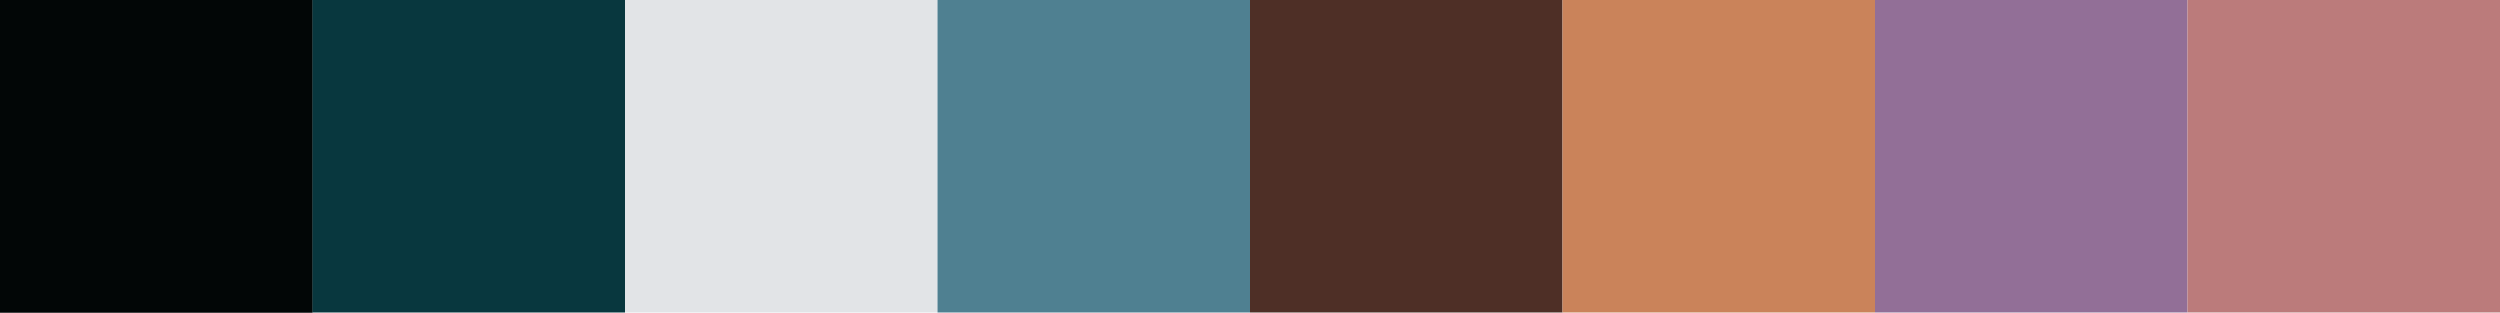
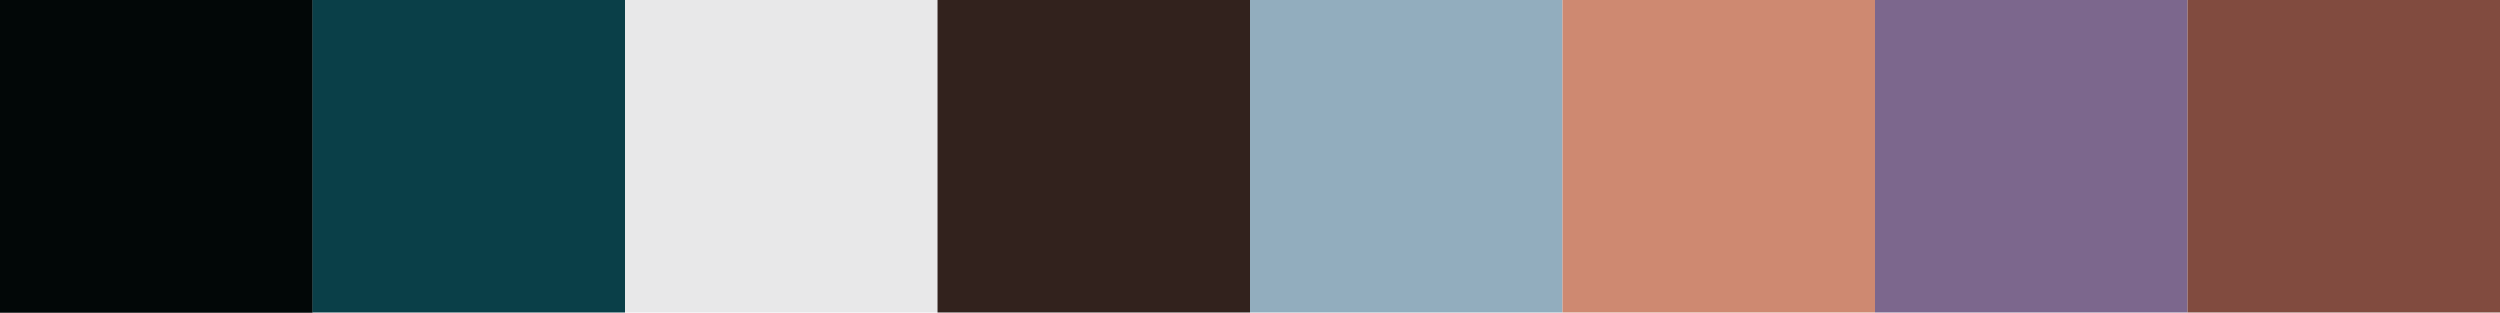
<svg xmlns="http://www.w3.org/2000/svg" height="40" viewBox="0 0 320 40">
  <rect id="swatch" width="40" height="40" />
-   <use href="#swatch" x="0" fill="rgb(2,6,6)" />
-   <use href="#swatch" x="40" fill="rgb(8,55,62)" />
-   <use href="#swatch" x="80" fill="rgb(226,228,231)" />
-   <use href="#swatch" x="120" fill="rgb(79,128,145)" />
-   <use href="#swatch" x="160" fill="rgb(78,47,38)" />
-   <use href="#swatch" x="200" fill="rgb(202,131,90)" />
-   <use href="#swatch" x="240" fill="rgb(146,111,151)" />
-   <use href="#swatch" x="280" fill="rgb(187,123,123)" />
+   <use href="#swatch" x="0" fill="rgb(2,7,7)" />
+   <use href="#swatch" x="40" fill="rgb(10,63,72)" />
+   <use href="#swatch" x="80" fill="rgb(232,232,233)" />
+   <use href="#swatch" x="120" fill="rgb(50,34,29)" />
+   <use href="#swatch" x="160" fill="rgb(146,173,190)" />
+   <use href="#swatch" x="200" fill="rgb(206,137,113)" />
+   <use href="#swatch" x="240" fill="rgb(124,103,141)" />
+   <use href="#swatch" x="280" fill="rgb(129,75,63)" />
</svg>
